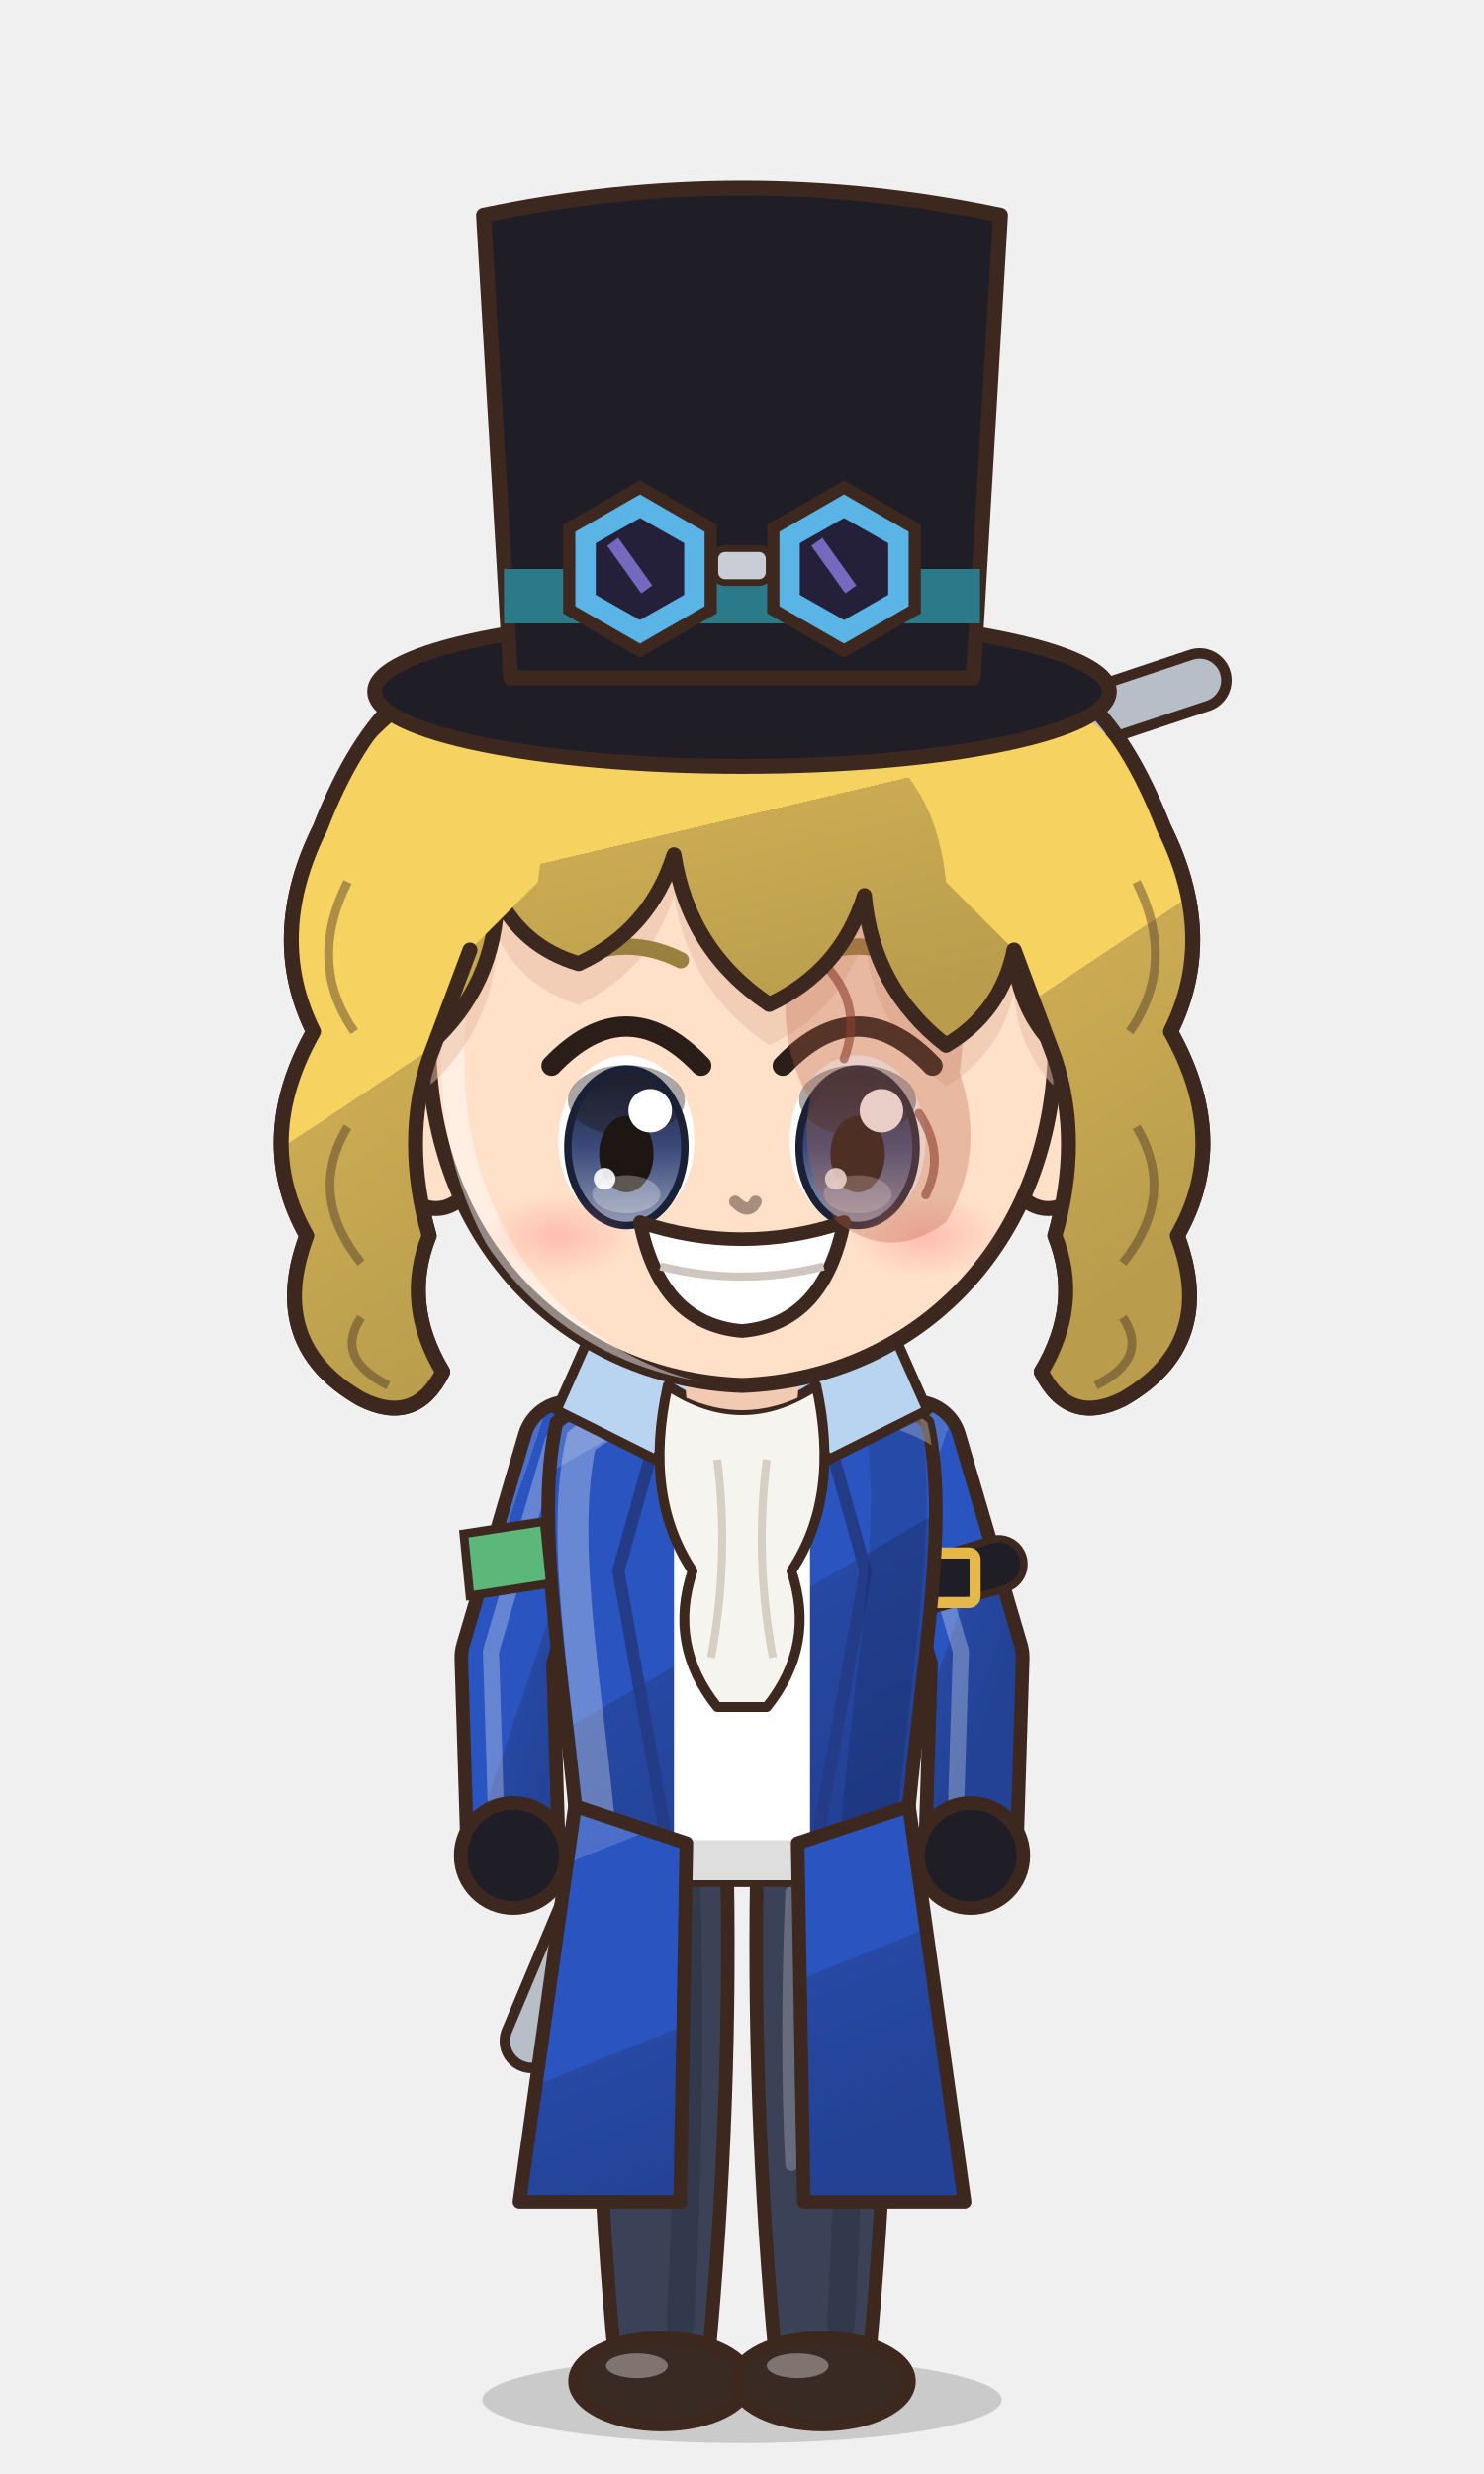
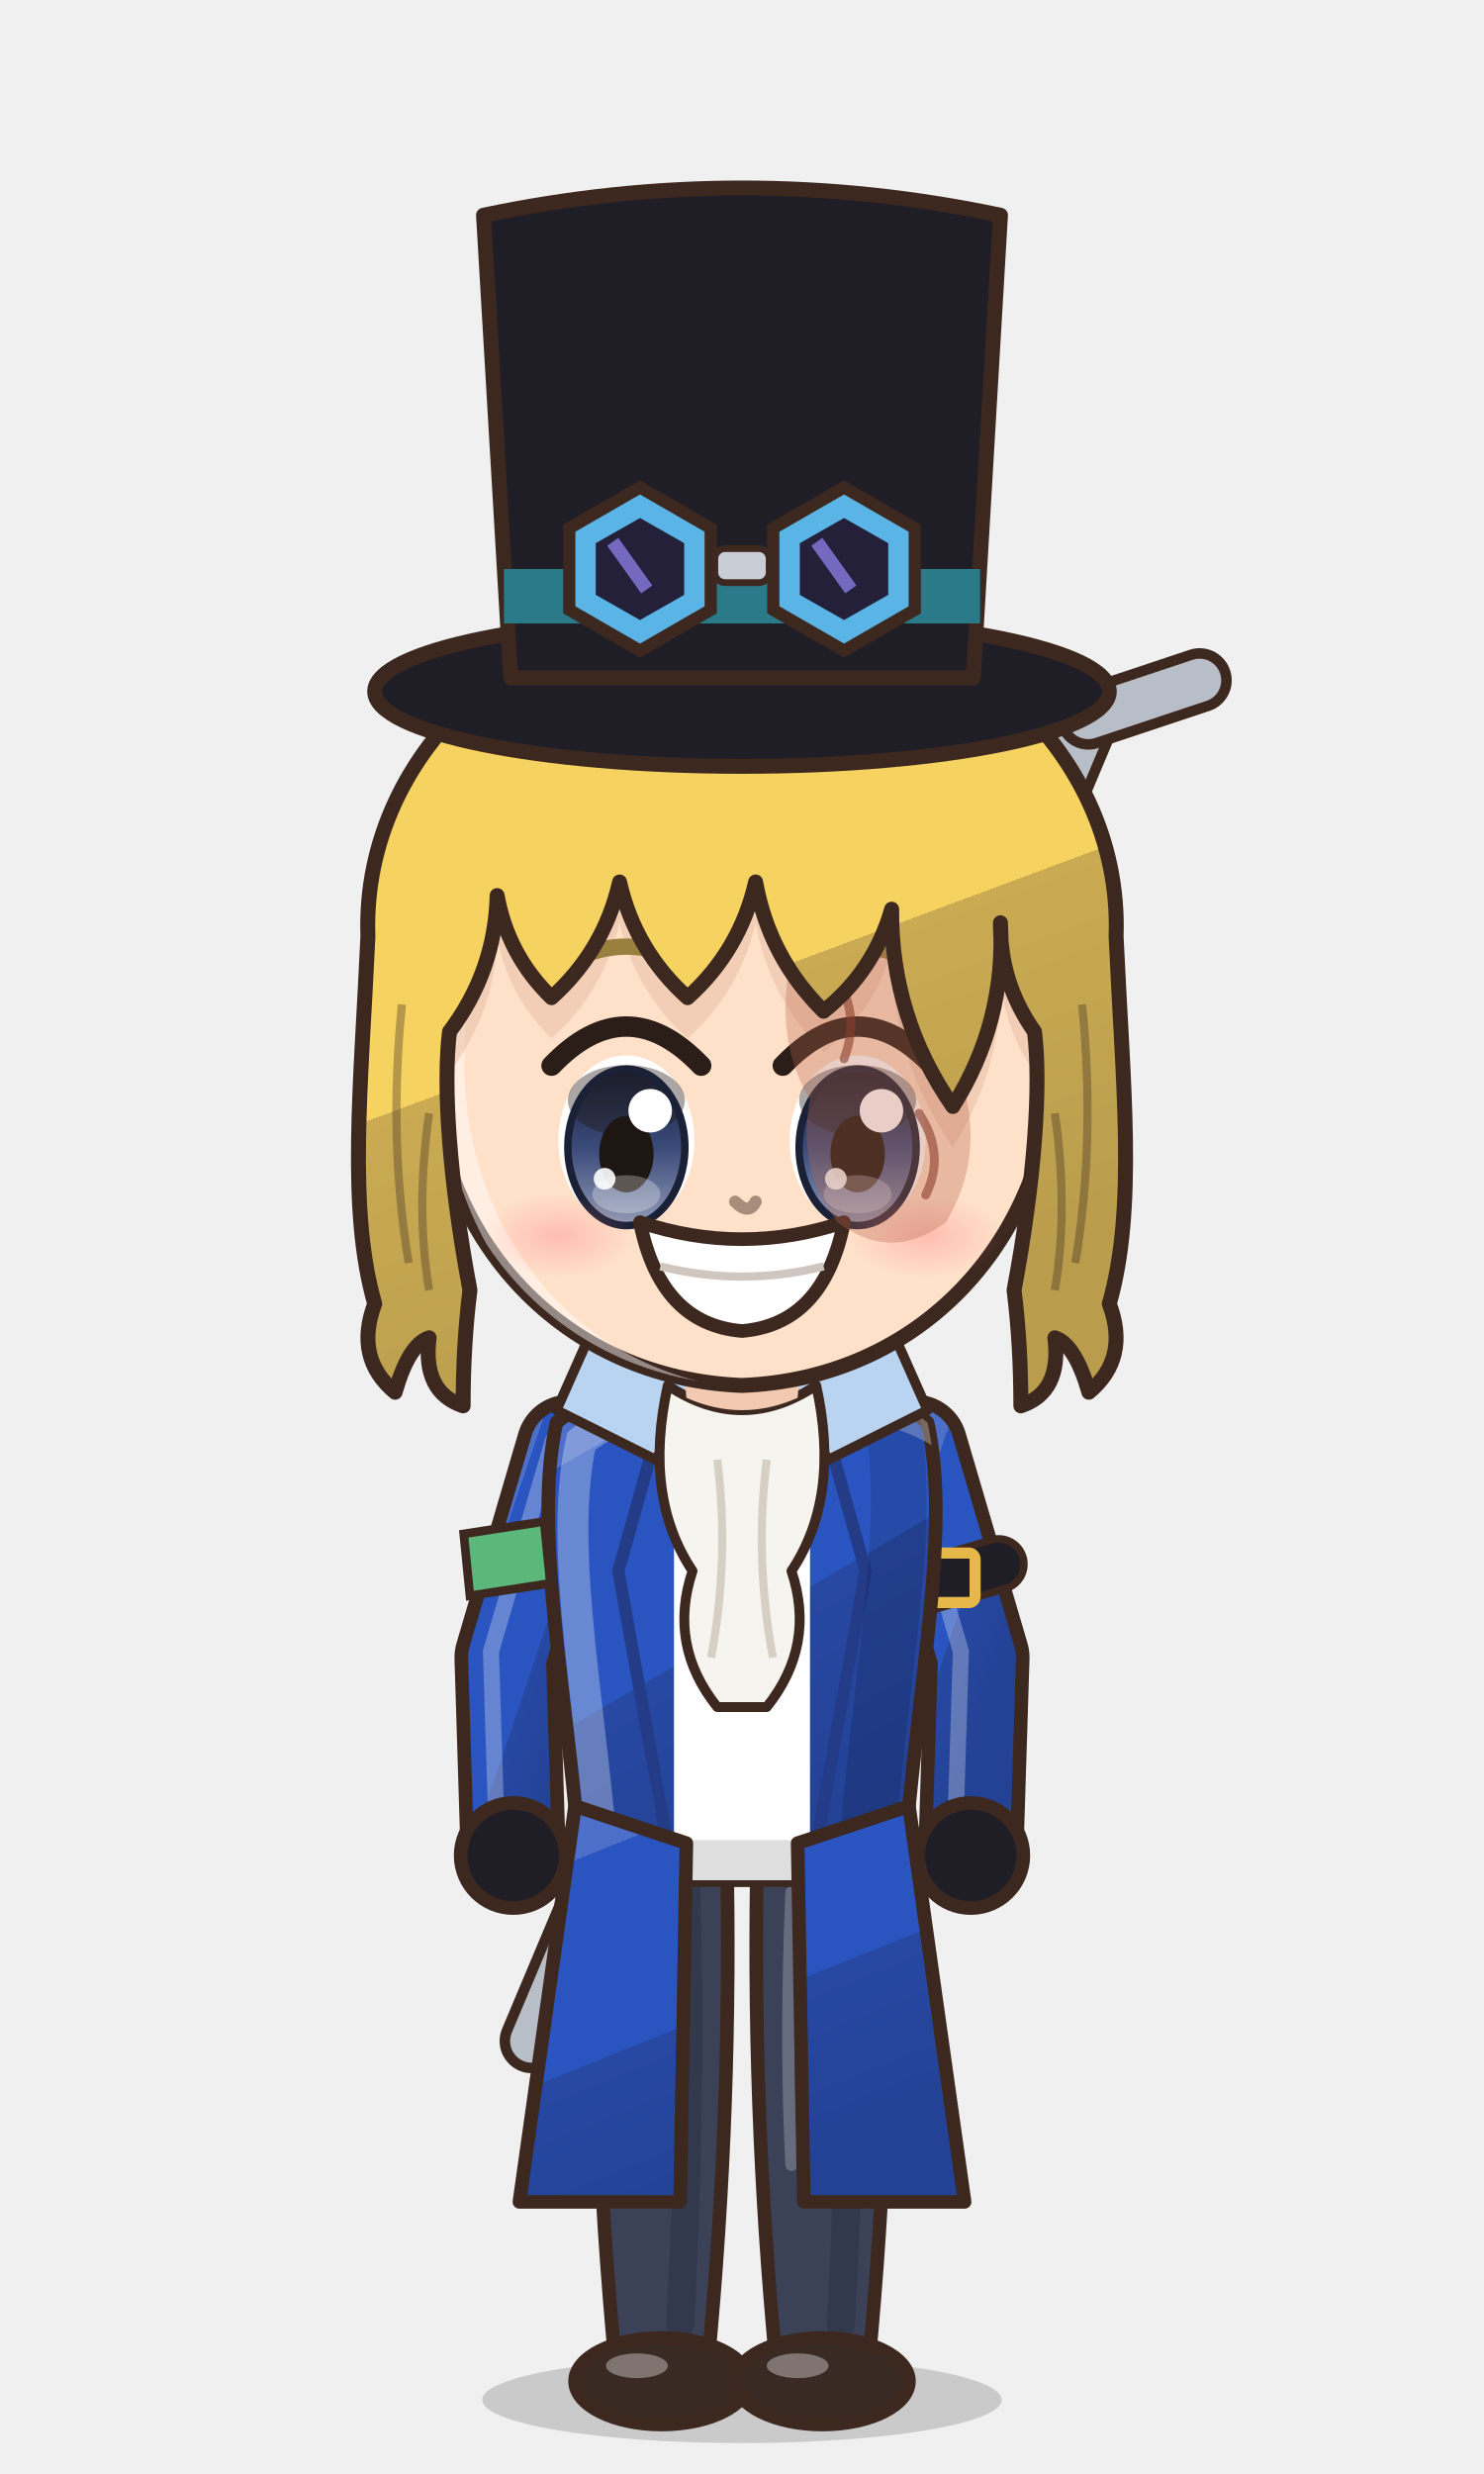
<svg xmlns="http://www.w3.org/2000/svg" viewBox="-120 -180 240 400" width="81.6" height="136.0">
  <defs>
    <linearGradient id="hair114" x1="0" y1="0" x2=".35" y2="1">
      <stop offset="0" stop-color="#f7d979" />
      <stop offset=".16" stop-color="#f7d979" />
      <stop offset=".16" stop-color="#f6d260" />
      <stop offset=".58" stop-color="#f6d260" />
      <stop offset=".58" stop-color="#caab53" />
      <stop offset="1" stop-color="#b99d4c" />
    </linearGradient>
    <radialGradient id="skin114" cx=".4" cy=".32" r=".85">
      <stop offset="0" stop-color="#ffe0c8" />
      <stop offset=".84" stop-color="#ffe0c8" />
      <stop offset=".84" stop-color="#f1cab1" />
      <stop offset="1" stop-color="#f1cab1" />
    </radialGradient>
    <linearGradient id="cloth114" x1="0" y1="0" x2=".45" y2="1">
      <stop offset="0" stop-color="#4c70ca" />
      <stop offset=".16" stop-color="#4c70ca" />
      <stop offset=".16" stop-color="#2a55c0" />
      <stop offset=".6" stop-color="#2a55c0" />
      <stop offset=".6" stop-color="#2748a3" />
      <stop offset="1" stop-color="#234295" />
    </linearGradient>
    <linearGradient id="iris114" x1="0" y1="0" x2="0" y2="1">
      <stop offset="0" stop-color="#1a2136" />
      <stop offset=".5" stop-color="#3a4a7a" />
      <stop offset="1" stop-color="#929bb5" />
    </linearGradient>
    <linearGradient id="gold114" x1="0" y1="0" x2="1" y2="1">
      <stop offset="0" stop-color="#f6d27a" />
      <stop offset=".55" stop-color="#d9a63a" />
      <stop offset="1" stop-color="#a8761e" />
    </linearGradient>
    <linearGradient id="steel114" x1="0" y1="0" x2="1" y2="1">
      <stop offset="0" stop-color="#e4e8ee" />
      <stop offset=".5" stop-color="#9aa3ad" />
      <stop offset="1" stop-color="#5a606a" />
    </linearGradient>
    <linearGradient id="beard114" x1="0" y1="0" x2="0" y2="1">
      <stop offset="0" stop-color="#e6e6ea" />
      <stop offset="1" stop-color="#b8b8c2" />
    </linearGradient>
    <radialGradient id="hawkiris114" cx=".45" cy=".4" r=".7">
      <stop offset="0" stop-color="#ffe27a" />
      <stop offset=".6" stop-color="#e8a52a" />
      <stop offset="1" stop-color="#9a5a12" />
    </radialGradient>
    <linearGradient id="straw114" x1="0" y1="0" x2=".3" y2="1">
      <stop offset="0" stop-color="#ffe7aa" />
      <stop offset=".16" stop-color="#ffe7aa" />
      <stop offset=".16" stop-color="#ffe39a" />
      <stop offset=".58" stop-color="#ffe39a" />
      <stop offset=".58" stop-color="#e9b456" />
      <stop offset="1" stop-color="#d6a54f" />
    </linearGradient>
    <radialGradient id="blush114">
      <stop offset="0" stop-color="#ff7f86" stop-opacity=".9" />
      <stop offset="1" stop-color="#ff7f86" stop-opacity="0" />
    </radialGradient>
    <clipPath id="face114">
      <path d="M -46,-4 C -47,-38 -25,-55 0,-55 C 25,-55 47,-38 46,-4 C 45,23 26,43 0,44 C -26,43 -45,23 -46,-4 Z" />
    </clipPath>
    <clipPath id="torso114">
      <path d="M -30,50 C -34,68 -28,94 -26,124 L 26,124 C 28,94 34,68 30,50 C 18,40 -18,40 -30,50 Z" />
    </clipPath>
  </defs>
  <ellipse cx="0" cy="208" rx="42" ry="7" fill="#000000" opacity=".16" />
-   <g transform="translate(0,44.0) scale(1.100,1.100) translate(0,-44)">
-     <path d="M -20,-62 Q -52,-64 -62,-38 Q -70,-22 -63,-8 Q -72,8 -64,22 Q -70,38 -56,46 Q -48,50 -44,42 Q -50,32 -46,22 Q -50,8 -46,-4 Q -50,-24 -38,-38 Q -28,-50 -10,-54 Z" fill="url(#hair114)" stroke="#3d2820" stroke-width="2.2" stroke-linejoin="round" />
-     <path d="M -58,-30 Q -64,-18 -57,-8 M -58,6 Q -64,16 -56,26 M -56,34 Q -60,40 -52,44" stroke="#3d2820" stroke-width="1.3" fill="none" opacity=".4" />
-     <path d="M 20,-62 Q 52,-64 62,-38 Q 70,-22 63,-8 Q 72,8 64,22 Q 70,38 56,46 Q 48,50 44,42 Q 50,32 46,22 Q 50,8 46,-4 Q 50,-24 38,-38 Q 28,-50 10,-54 Z" fill="url(#hair114)" stroke="#3d2820" stroke-width="2.2" stroke-linejoin="round" />
-     <path d="M 58,-30 Q 64,-18 57,-8 M 58,6 Q 64,16 56,26 M 56,34 Q 60,40 52,44" stroke="#3d2820" stroke-width="1.3" fill="none" opacity=".4" />
-   </g>
+   <g transform="translate(0,44.0) scale(1.100,1.100) translate(0,-44)" />
  <g transform="translate(0,205) scale(1,1) translate(0,-205)">
    <path d="M -34,150 L 56,-64" stroke="#3d2820" stroke-width="10.4" stroke-linecap="round" />
    <path d="M -34,150 L 56,-64" stroke="#b8bec8" stroke-width="7" stroke-linecap="round" />
    <path d="M 56,-64 L 74,-70" stroke="#3d2820" stroke-width="10.4" stroke-linecap="round" />
    <path d="M 56,-64 L 74,-70" stroke="#b8bec8" stroke-width="7" stroke-linecap="round" />
    <path d="M -30,140 L 52,-58" stroke="#ffffff" stroke-width="1.6" opacity=".55" />
    <path d="M -23.5,118 Q -24.5,160.0 -20.5,202 L -5.5,202 Q -1.5,160.0 -2.5,118 Z" fill="#3b4258" stroke="#3d2820" stroke-width="2.2" stroke-linejoin="round" />
    <path d="M -9,124 Q -8,160 -10,196" stroke="#000000" stroke-width="4.5" fill="none" opacity=".14" stroke-linecap="round" />
    <path d="M -18,126 Q -19,150 -18,170" stroke="#ffffff" stroke-width="2" fill="none" opacity=".22" stroke-linecap="round" />
    <ellipse cx="-13" cy="205" rx="14" ry="7" fill="#3a2a24" stroke="#3d2820" stroke-width="2.2" stroke-linejoin="round" />
    <ellipse cx="-17" cy="202.5" rx="5" ry="2" fill="#ffffff" opacity=".35" />
    <path d="M 2.5,118 Q 1.5,160.0 5.5,202 L 20.5,202 Q 24.5,160.0 23.5,118 Z" fill="#3b4258" stroke="#3d2820" stroke-width="2.2" stroke-linejoin="round" />
    <path d="M 17,124 Q 18,160 16,196" stroke="#000000" stroke-width="4.5" fill="none" opacity=".14" stroke-linecap="round" />
    <path d="M 8,126 Q 7,150 8,170" stroke="#ffffff" stroke-width="2" fill="none" opacity=".22" stroke-linecap="round" />
    <ellipse cx="13" cy="205" rx="14" ry="7" fill="#3a2a24" stroke="#3d2820" stroke-width="2.2" stroke-linejoin="round" />
    <ellipse cx="9" cy="202.5" rx="5" ry="2" fill="#ffffff" opacity=".35" />
    <path d="M -28,54 L -38,88 L -37,120" stroke="#3d2820" stroke-width="17" fill="none" stroke-linecap="round" stroke-linejoin="round" />
    <path d="M -28,54 L -38,88 L -37,120" stroke="url(#cloth114)" stroke-width="12.6" fill="none" stroke-linecap="round" stroke-linejoin="round" />
    <path d="M -28,54 L -38,88 L -37,120" transform="translate(-2.6,-1)" stroke="#ffffff" stroke-width="2.6" fill="none" stroke-linecap="round" stroke-linejoin="round" opacity=".28" />
    <path d="M 28,54 L 38,88 L 37,120" stroke="#3d2820" stroke-width="17" fill="none" stroke-linecap="round" stroke-linejoin="round" />
    <path d="M 28,54 L 38,88 L 37,120" stroke="url(#cloth114)" stroke-width="12.6" fill="none" stroke-linecap="round" stroke-linejoin="round" />
    <path d="M 28,54 L 38,88 L 37,120" transform="translate(-2.6,-1)" stroke="#ffffff" stroke-width="2.6" fill="none" stroke-linecap="round" stroke-linejoin="round" opacity=".28" />
    <path d="M 41.5,72.9 L 26.9,77.2" stroke="#3d2820" stroke-width="9.4" stroke-linecap="round" />
    <path d="M 41.5,72.9 L 26.9,77.2" stroke="#1f1d26" stroke-width="7" stroke-linecap="round" />
    <rect x="30.7" y="71.1" width="7" height="8" rx="1" fill="none" stroke="#e6b84a" stroke-width="1.8" />
    <path d="M -30,50 C -34,68 -28,94 -26,124 L 26,124 C 28,94 34,68 30,50 C 18,40 -18,40 -30,50 Z" fill="url(#cloth114)" stroke="#3d2820" stroke-width="2.2" stroke-linejoin="round" />
    <path d="M -11,42 L 11,42 L 11,124 L -11,124 Z" fill="#ffffff" />
    <path d="M -11,42 L -20,74 L -11,124 M 11,42 L 20,74 L 11,124" stroke="#243c88" stroke-width="2" fill="none" />
    <g clip-path="url(#torso114)">
      <path d="M -30,50 C -34,68 -28,94 -26,124 L 26,124 C 28,94 34,68 30,50 C 18,40 -18,40 -30,50 Z" transform="translate(4,3)" fill="none" stroke="#ffffff" stroke-width="5" opacity=".3" />
      <path d="M -30,50 C -34,68 -28,94 -26,124 L 26,124 C 28,94 34,68 30,50 C 18,40 -18,40 -30,50 Z" transform="translate(-6,-2)" fill="none" stroke="#000000" stroke-width="9" opacity=".13" />
    </g>
    <path d="M -6,44 L -22,30 L -30,48 L -14,56 Z" fill="#b8d4f0" stroke="#3d2820" stroke-width="1.6" stroke-linejoin="round" />
    <path d="M 6,44 L 22,30 L 30,48 L 14,56 Z" fill="#b8d4f0" stroke="#3d2820" stroke-width="1.6" stroke-linejoin="round" />
    <path d="M -12,44 Q 0,52 12,44 Q 16,62 8,74 Q 12,86 4,96 L -4,96 Q -12,86 -8,74 Q -16,62 -12,44 Z" fill="#f6f4ee" stroke="#3d2820" stroke-width="1.6" stroke-linejoin="round" />
    <path d="M -4,56 Q -2,72 -5,88 M 4,56 Q 2,72 5,88" stroke="#d6d0c4" stroke-width="1.3" fill="none" />
    <path d="M -27,112 L -36,176 L -10,176 L -9,118 Z M 27,112 L 36,176 L 10,176 L 9,118 Z" fill="url(#cloth114)" stroke="#3d2820" stroke-width="2.2" stroke-linejoin="round" />
    <circle cx="-37" cy="120" r="8.5" fill="#1f1d26" stroke="#3d2820" stroke-width="2.2" />
    <circle cx="37" cy="120" r="8.5" fill="#1f1d26" stroke="#3d2820" stroke-width="2.2" />
    <path d="M -45,68 L -32,66 L -31,76 L -44,78 Z" fill="#5cb87a" stroke="#3d2820" stroke-width="1.4" />
    <path d="M -10,34 L 10,34 L 9,46 Q 0,50 -9,46 Z" fill="#f1cab1" />
  </g>
  <g transform="translate(0,44.0) scale(1.100,1.100) translate(0,-44)">
    <ellipse cx="-45" cy="8" rx="7" ry="10" fill="url(#skin114)" stroke="#3d2820" stroke-width="2.2" stroke-linejoin="round" />
    <ellipse cx="45" cy="8" rx="7" ry="10" fill="url(#skin114)" stroke="#3d2820" stroke-width="2.2" stroke-linejoin="round" />
    <path d="M -46,-4 C -47,-38 -25,-55 0,-55 C 25,-55 47,-38 46,-4 C 45,23 26,43 0,44 C -26,43 -45,23 -46,-4 Z" fill="url(#skin114)" stroke="#3d2820" stroke-width="2.2" stroke-linejoin="round" />
    <g clip-path="url(#face114)">
      <path d="M -46,-4 C -47,-38 -25,-55 0,-55 C 25,-55 47,-38 46,-4 C 45,23 26,43 0,44 C -26,43 -45,23 -46,-4 Z" transform="translate(3.5,2.5)" fill="none" stroke="#ffffff" stroke-width="3.4" opacity=".45" />
    </g>
    <g clip-path="url(#face114)">
-       <path d="M -50,-8 C -56,-48 -28,-72 0,-72 C 28,-72 56,-48 50,-8 L 48,-4 Q 40.5,-10.2 40,-20 Q 38.1,-10.8 30,-6 Q 19.2,-14.4 18,-28 Q 14.5,-16.9 4,-12 Q -7.8,-19.9 -10,-34 Q -13.5,-22.9 -24,-18 Q -32.2,-20.4 -36,-28 Q -36.2,-14.8 -46,-6 Q -48.4,-6.1 -50,-8 Z" transform="translate(0,6)" fill="#e7bca4" opacity=".5" />
+       <path d="M 0,-72 C 30,-72 56,-50 55,-22 C 56,0 58,18 54,32 Q 57,40 51,45 Q 49,38 46,37 Q 47,45 41,47 Q 41,38 40,30 C 43,14 44,0 43,-8 Q 37.9,-15.2 38,-24 Q 38.8,-9.4 31,3 Q 21.9,-10.1 22,-26 Q 19.4,-16.9 12,-11 Q 4.0,-18.9 2,-30 Q -0.3,-19.9 -8,-13 Q -15.7,-19.9 -18,-30 Q -20.3,-19.9 -28,-13 Q -34.4,-19.2 -36,-28 Q -36.3,-16.9 -43,-8 C -44,0 -43,14 -40,30 Q -41,38 -41,47 Q -47,45 -46,37 Q -49,38 -51,45 Q -57,40 -54,32 C -58,18 -56,0 -55,-22 C -56,-50 -30,-72 0,-72 Z" transform="translate(0,6)" fill="#e7bca4" opacity=".5" />
    </g>
    <ellipse cx="-17" cy="8" rx="10" ry="12.5" fill="#ffffff" />
    <ellipse cx="-17" cy="9" rx="8.6" ry="11.5" fill="url(#iris114)" />
    <ellipse cx="-17" cy="2.1" rx="8.6" ry="5.2" fill="#1e1612" opacity=".38" />
    <ellipse cx="-17" cy="9" rx="8.6" ry="11.5" fill="none" stroke="#1a2136" stroke-width="1.1" />
    <ellipse cx="-17" cy="10" rx="4" ry="5.625" fill="#1e1612" />
    <ellipse cx="-17" cy="15.9" rx="5" ry="2.8" fill="#ffffff" opacity=".28" />
    <circle cx="-13.5" cy="3.625" r="3.2" fill="#ffffff" />
    <circle cx="-20.2" cy="13.625" r="1.6" fill="#ffffff" opacity=".9" />
    <path d="M -28,-3.0 Q -17,-14.5 -6,-3.0" stroke="#2b1d18" stroke-width="3" fill="none" stroke-linecap="round" />
    <path d="M -25,-18.5 Q -17,-22.5 -9,-18.5" stroke="#9a803f" stroke-width="2.4" fill="none" stroke-linecap="round" />
    <ellipse cx="17" cy="8" rx="10" ry="12.5" fill="#ffffff" />
    <ellipse cx="17" cy="9" rx="8.6" ry="11.5" fill="url(#iris114)" />
    <ellipse cx="17" cy="2.1" rx="8.6" ry="5.2" fill="#1e1612" opacity=".38" />
    <ellipse cx="17" cy="9" rx="8.6" ry="11.5" fill="none" stroke="#1a2136" stroke-width="1.1" />
    <ellipse cx="17" cy="10" rx="4" ry="5.625" fill="#1e1612" />
    <ellipse cx="17" cy="15.9" rx="5" ry="2.8" fill="#ffffff" opacity=".28" />
    <circle cx="20.5" cy="3.625" r="3.2" fill="#ffffff" />
    <circle cx="13.8" cy="13.625" r="1.6" fill="#ffffff" opacity=".9" />
    <path d="M 6,-3.0 Q 17,-14.5 28,-3.0" stroke="#2b1d18" stroke-width="3" fill="none" stroke-linecap="round" />
    <path d="M 9,-18.5 Q 17,-22.5 25,-18.5" stroke="#9a803f" stroke-width="2.4" fill="none" stroke-linecap="round" />
    <path d="M -15,20 Q 0,25 15,20 Q 12,35 0,36 Q -12,35 -15,20 Z" fill="#ffffff" stroke="#3d2820" stroke-width="2" stroke-linejoin="round" />
    <path d="M -12,26.5 Q 0,29.5 12,26.5" stroke="#cfc6c0" stroke-width="1.2" fill="none" />
    <ellipse cx="-27" cy="22" rx="11" ry="6" fill="url(#blush114)" opacity="0.40" />
    <ellipse cx="27" cy="22" rx="11" ry="6" fill="url(#blush114)" opacity="0.40" />
    <path d="M -1,17 Q 1,19 2,17" stroke="#a78d7c" stroke-width="1.8" fill="none" stroke-linecap="round" />
    <path d="M 8,-22 Q 16,-30 26,-24 Q 34,-14 32,-2 Q 36,10 30,20 Q 22,26 14,20 Q 8,12 10,2 Q 4,-8 8,-22 Z" fill="#b8644a" opacity=".32" />
    <path d="M 12,-18 Q 18,-12 15,-4 M 26,4 Q 30,10 27,16" stroke="#8a3e2c" stroke-width="1.3" fill="none" opacity=".6" stroke-linecap="round" />
-     <path d="M -50,-8 C -56,-48 -28,-72 0,-72 C 28,-72 56,-48 50,-8 L 48,-4 Q 40.5,-10.2 40,-20 Q 38.1,-10.8 30,-6 Q 19.2,-14.4 18,-28 Q 14.5,-16.9 4,-12 Q -7.8,-19.9 -10,-34 Q -13.5,-22.9 -24,-18 Q -32.2,-20.4 -36,-28 Q -36.2,-14.8 -46,-6 Q -48.4,-6.1 -50,-8 Z" fill="url(#hair114)" stroke="#3d2820" stroke-width="2.2" stroke-linejoin="round" />
-     <path d="M -20,-62 Q -52,-64 -62,-38 Q -70,-22 -63,-8 Q -72,8 -64,22 Q -70,38 -56,46 Q -48,50 -44,42 Q -50,32 -46,22 Q -50,8 -46,-4 L -40,-20 L -30,-30 Q -28,-50 -10,-54 Z" fill="url(#hair114)" stroke="none" />
-     <path d="M -34,-63 Q -52,-64 -62,-38 Q -70,-22 -63,-8 Q -72,8 -64,22 Q -70,38 -56,46 Q -48,50 -44,42 Q -50,32 -46,22 Q -50,8 -46,-4 L -40,-20" stroke="#3d2820" stroke-width="2.2" fill="none" stroke-linejoin="round" stroke-linecap="round" />
-     <path d="M -58,-30 Q -64,-18 -57,-8 M -58,6 Q -64,16 -56,26 M -56,34 Q -60,40 -52,44" stroke="#3d2820" stroke-width="1.3" fill="none" opacity=".4" />
-     <path d="M 20,-62 Q 52,-64 62,-38 Q 70,-22 63,-8 Q 72,8 64,22 Q 70,38 56,46 Q 48,50 44,42 Q 50,32 46,22 Q 50,8 46,-4 L 40,-20 L 30,-30 Q 28,-50 10,-54 Z" fill="url(#hair114)" stroke="none" />
-     <path d="M 34,-63 Q 52,-64 62,-38 Q 70,-22 63,-8 Q 72,8 64,22 Q 70,38 56,46 Q 48,50 44,42 Q 50,32 46,22 Q 50,8 46,-4 L 40,-20" stroke="#3d2820" stroke-width="2.2" fill="none" stroke-linejoin="round" stroke-linecap="round" />
-     <path d="M 58,-30 Q 64,-18 57,-8 M 58,6 Q 64,16 56,26 M 56,34 Q 60,40 52,44" stroke="#3d2820" stroke-width="1.3" fill="none" opacity=".4" />
+     <path d="M 0,-72 C 30,-72 56,-50 55,-22 C 56,0 58,18 54,32 Q 57,40 51,45 Q 49,38 46,37 Q 47,45 41,47 Q 41,38 40,30 C 43,14 44,0 43,-8 Q 37.9,-15.2 38,-24 Q 38.8,-9.4 31,3 Q 21.9,-10.1 22,-26 Q 19.4,-16.9 12,-11 Q 4.0,-18.9 2,-30 Q -0.3,-19.9 -8,-13 Q -15.7,-19.9 -18,-30 Q -20.3,-19.9 -28,-13 Q -34.4,-19.2 -36,-28 Q -36.3,-16.9 -43,-8 C -44,0 -43,14 -40,30 Q -41,38 -41,47 Q -47,45 -46,37 Q -49,38 -51,45 Q -57,40 -54,32 C -58,18 -56,0 -55,-22 C -56,-50 -30,-72 0,-72 Z" fill="url(#hair114)" stroke="#3d2820" stroke-width="2.2" stroke-linejoin="round" />
+     <path d="M -50,-12 Q -52,8 -49,26 M -46,4 Q -48,18 -46,30" stroke="#3d2820" stroke-width="1.2" fill="none" opacity=".35" />
+     <path d="M 50,-12 Q 52,8 49,26 M 46,4 Q 48,18 46,30" stroke="#3d2820" stroke-width="1.2" fill="none" opacity=".35" />
    <ellipse cx="0" cy="-58" rx="54" ry="11" fill="#1f1d26" stroke="#3d2820" stroke-width="2.2" stroke-linejoin="round" />
    <path d="M -34,-60 L -38,-128 Q 0,-136 38,-128 L 34,-60 Z" fill="#1f1d26" stroke="#3d2820" stroke-width="2.2" stroke-linejoin="round" />
    <path d="M -35,-76 L 35,-76 L 35,-68 L -35,-68 Z" fill="#2a7a8a" />
    <polygon points="-4.6,-70.0 -15.0,-64.0 -25.4,-70.0 -25.4,-82.0 -15.0,-88.0 -4.6,-82.0" fill="#5ab4e6" stroke="#3d2820" stroke-width="1.8" />
    <polygon points="-8.5,-72.2 -15.0,-68.5 -21.5,-72.2 -21.5,-79.8 -15.0,-83.5 -8.5,-79.8" fill="#24203a" />
    <path d="M -19,-80 L -14,-73" stroke="#8a7ae0" stroke-width="2" opacity=".8" />
    <polygon points="25.4,-70.0 15.0,-64.0 4.6,-70.0 4.6,-82.0 15.0,-88.0 25.4,-82.0" fill="#5ab4e6" stroke="#3d2820" stroke-width="1.8" />
    <polygon points="21.5,-72.2 15.0,-68.5 8.5,-72.2 8.5,-79.8 15.0,-83.5 21.5,-79.8" fill="#24203a" />
    <path d="M 11,-80 L 16,-73" stroke="#8a7ae0" stroke-width="2" opacity=".8" />
    <rect x="-4" y="-79" width="8" height="5" rx="1.5" fill="#c9ced6" stroke="#3d2820" stroke-width="1" />
  </g>
  <g transform="translate(0,205) scale(1,1) translate(0,-205)" />
</svg>
